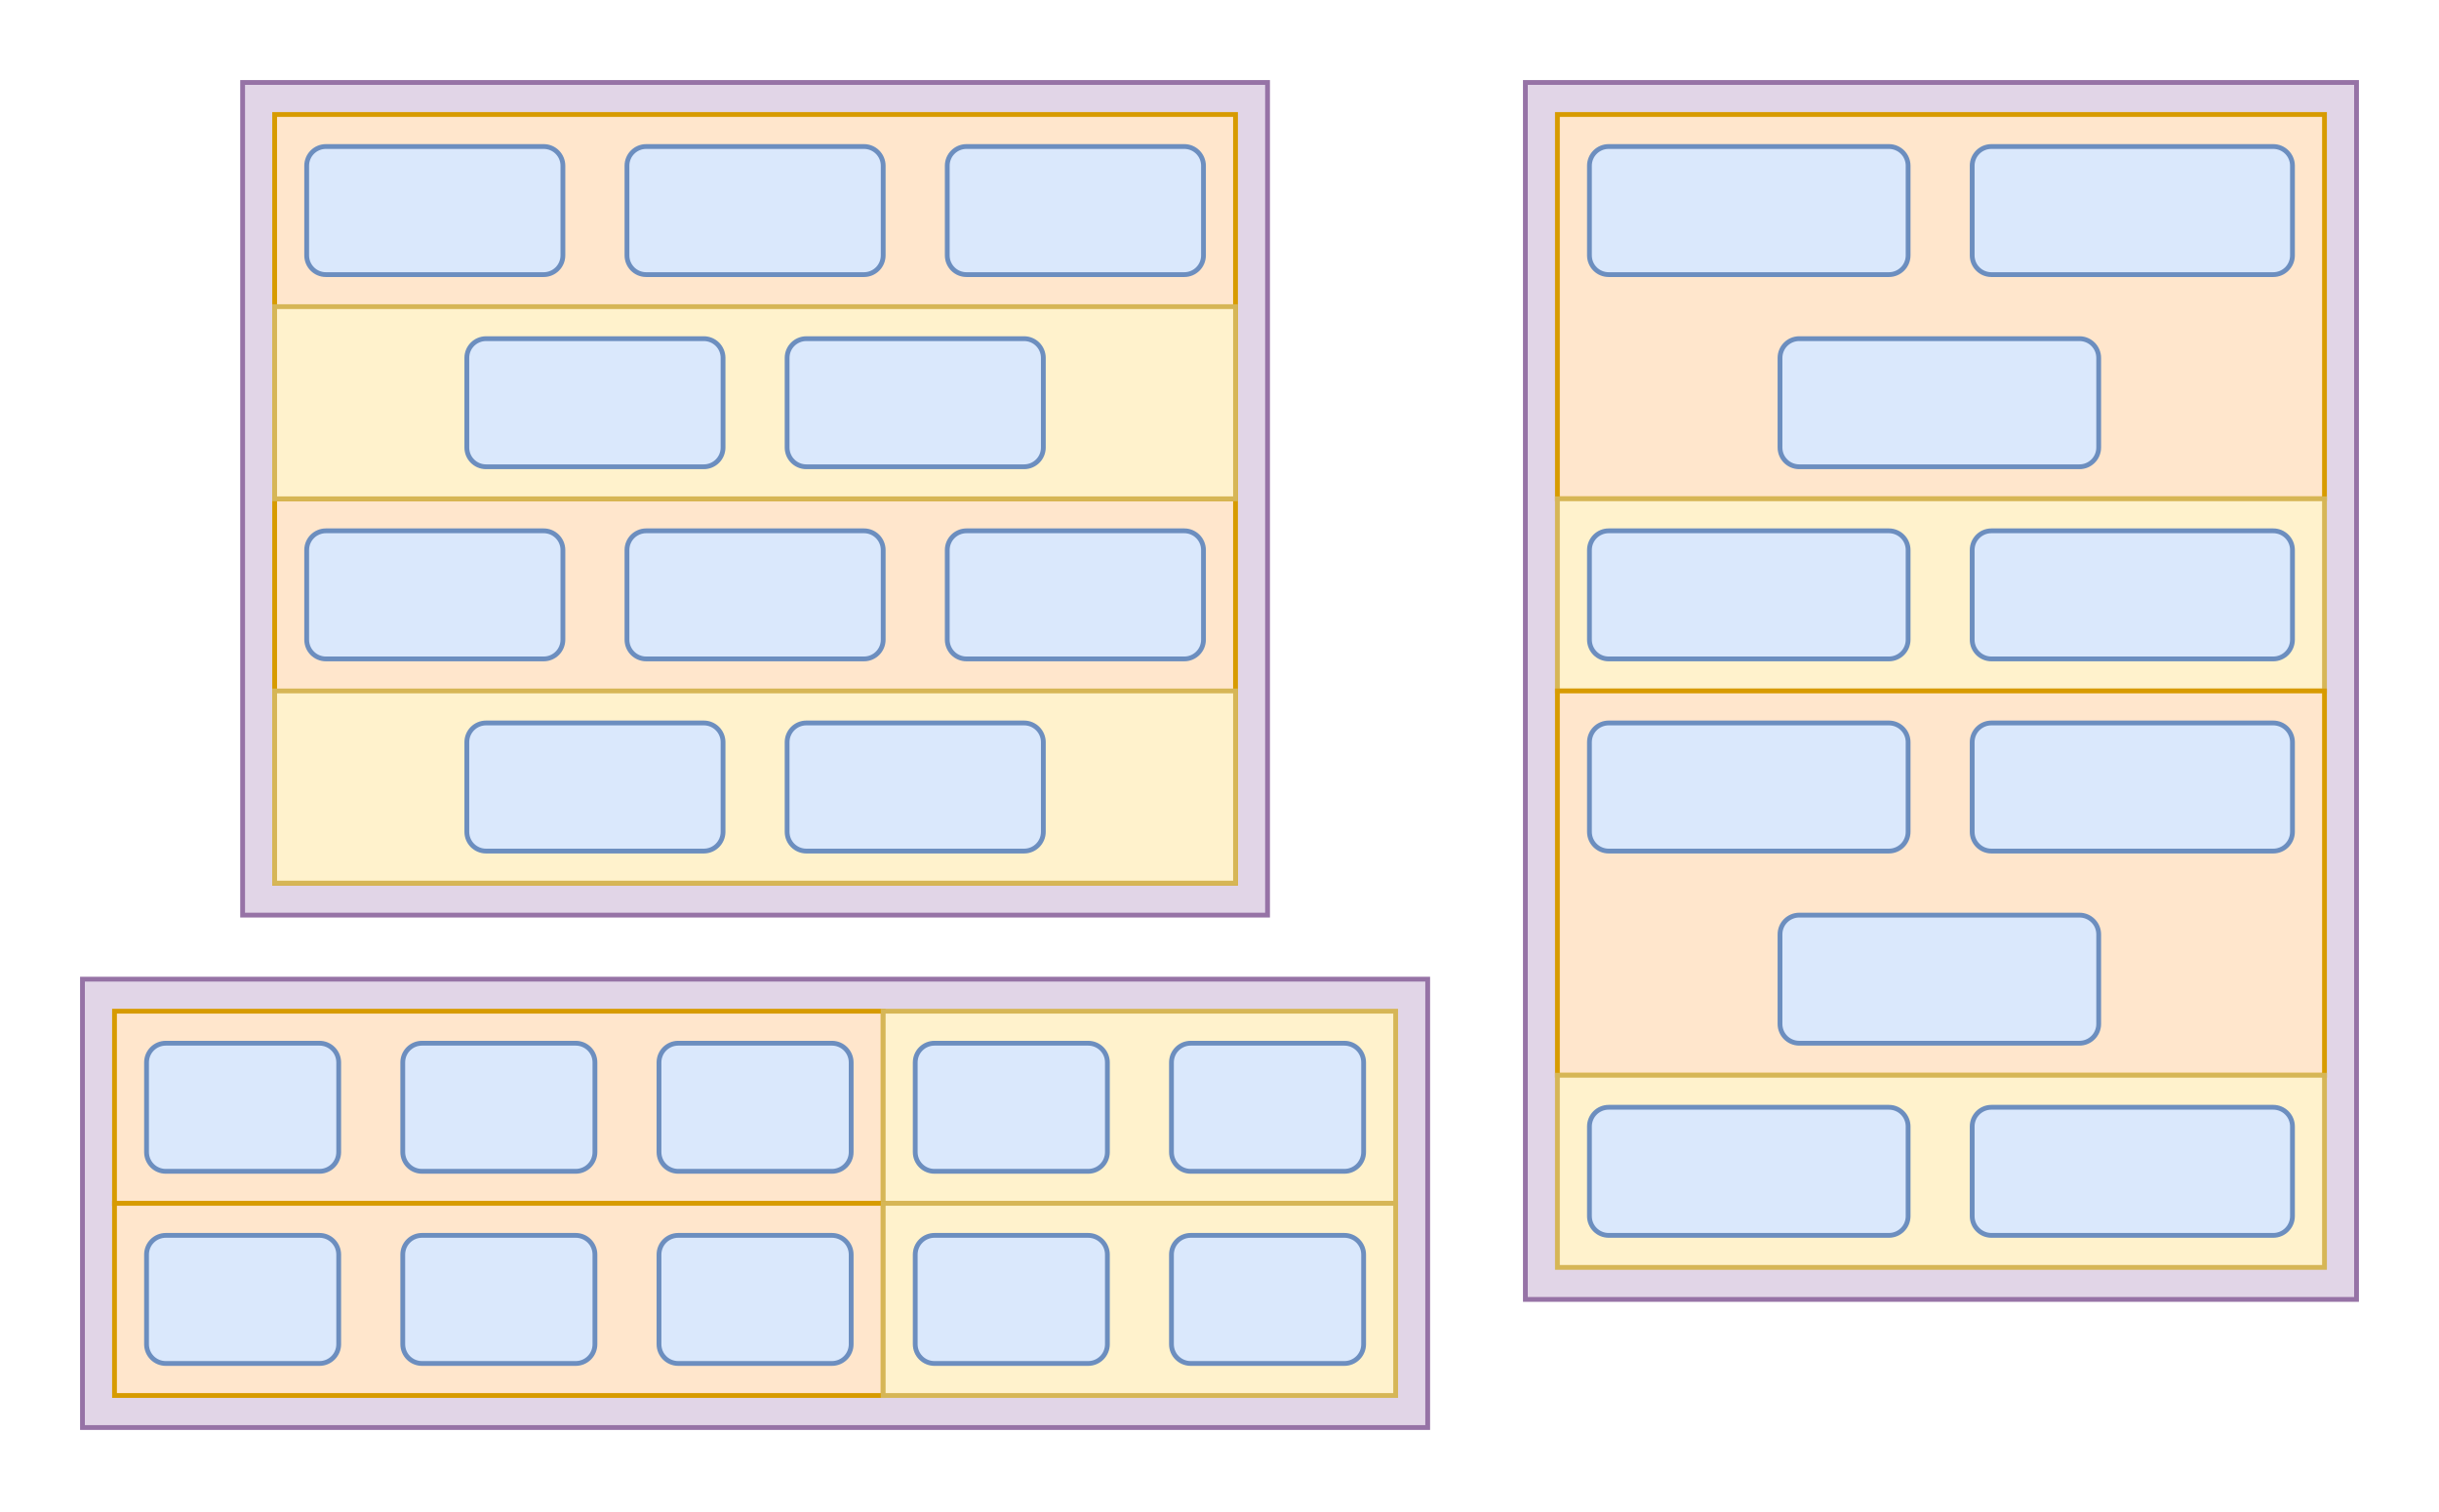
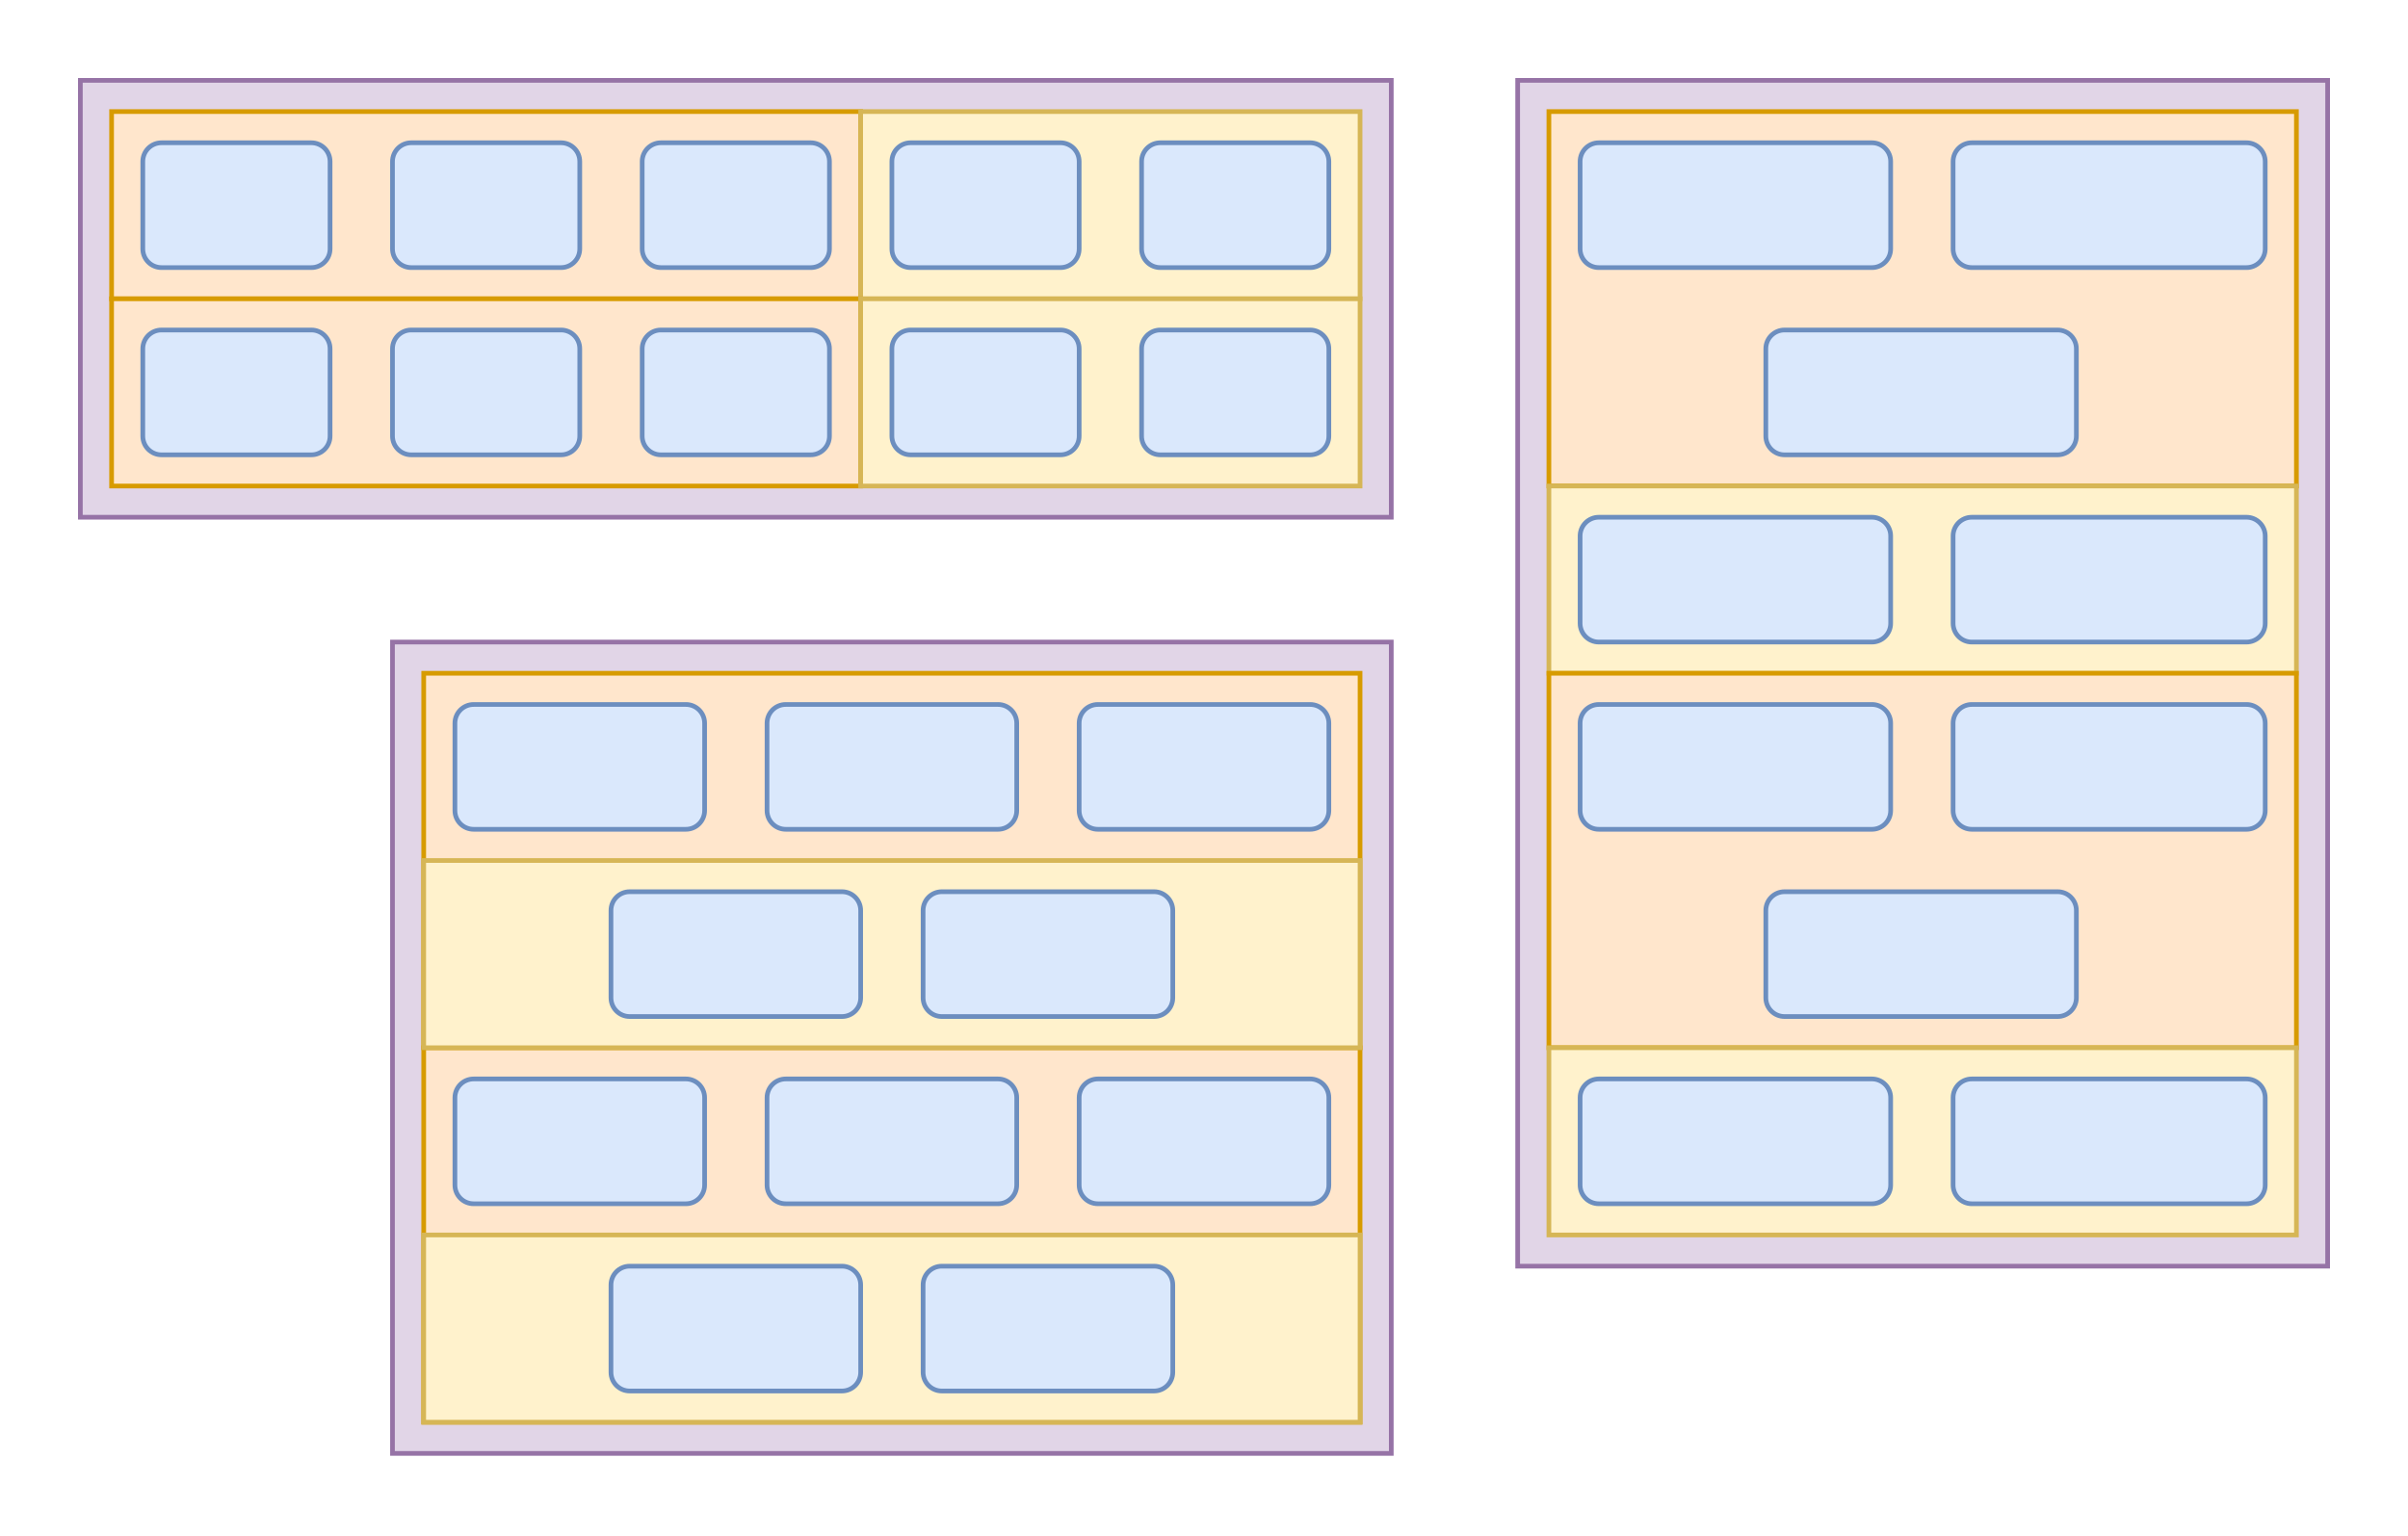
- <svg xmlns="http://www.w3.org/2000/svg" version="1.1" width="1523px" height="944px" viewBox="-0.5 -0.5 1523 944">
+ <svg xmlns="http://www.w3.org/2000/svg" version="1.1" width="1543px" height="984px" viewBox="-0.5 -0.5 1543 984">
  <defs />
  <g>
-     <rect x="151" y="51" width="640" height="520" fill="#e1d5e7" stroke="#9673a6" stroke-width="3" pointer-events="all" />
-     <rect x="171" y="71" width="600" height="240" fill="#ffe6cc" stroke="#d79b00" stroke-width="3" pointer-events="all" />
-     <rect x="171" y="311" width="600" height="240" fill="#ffe6cc" stroke="#d79b00" stroke-width="3" pointer-events="all" />
-     <rect x="191" y="91" width="160" height="80" rx="12" ry="12" fill="#dae8fc" stroke="#6c8ebf" stroke-width="3" pointer-events="all" />
-     <rect x="391" y="91" width="160" height="80" rx="12" ry="12" fill="#dae8fc" stroke="#6c8ebf" stroke-width="3" pointer-events="all" />
-     <rect x="591" y="91" width="160" height="80" rx="12" ry="12" fill="#dae8fc" stroke="#6c8ebf" stroke-width="3" pointer-events="all" />
-     <rect x="171" y="191" width="600" height="120" fill="#fff2cc" stroke="#d6b656" stroke-width="3" pointer-events="all" />
-     <rect x="171" y="431" width="600" height="120" fill="#fff2cc" stroke="#d6b656" stroke-width="3" pointer-events="all" />
-     <rect x="291" y="211" width="160" height="80" rx="12" ry="12" fill="#dae8fc" stroke="#6c8ebf" stroke-width="3" pointer-events="all" />
-     <rect x="491" y="211" width="160" height="80" rx="12" ry="12" fill="#dae8fc" stroke="#6c8ebf" stroke-width="3" pointer-events="all" />
-     <rect x="191" y="331" width="160" height="80" rx="12" ry="12" fill="#dae8fc" stroke="#6c8ebf" stroke-width="3" pointer-events="all" />
-     <rect x="391" y="331" width="160" height="80" rx="12" ry="12" fill="#dae8fc" stroke="#6c8ebf" stroke-width="3" pointer-events="all" />
-     <rect x="591" y="331" width="160" height="80" rx="12" ry="12" fill="#dae8fc" stroke="#6c8ebf" stroke-width="3" pointer-events="all" />
+     <rect x="251" y="411" width="640" height="520" fill="#e1d5e7" stroke="#9673a6" stroke-width="3" pointer-events="all" />
+     <rect x="271" y="431" width="600" height="240" fill="#ffe6cc" stroke="#d79b00" stroke-width="3" pointer-events="all" />
+     <rect x="271" y="671" width="600" height="240" fill="#ffe6cc" stroke="#d79b00" stroke-width="3" pointer-events="all" />
    <rect x="291" y="451" width="160" height="80" rx="12" ry="12" fill="#dae8fc" stroke="#6c8ebf" stroke-width="3" pointer-events="all" />
    <rect x="491" y="451" width="160" height="80" rx="12" ry="12" fill="#dae8fc" stroke="#6c8ebf" stroke-width="3" pointer-events="all" />
-     <rect x="51" y="611" width="840" height="280" fill="#e1d5e7" stroke="#9673a6" stroke-width="3" pointer-events="all" />
-     <rect x="71" y="631" width="480" height="120" fill="#ffe6cc" stroke="#d79b00" stroke-width="3" pointer-events="all" />
-     <rect x="91" y="651" width="120" height="80" rx="12" ry="12" fill="#dae8fc" stroke="#6c8ebf" stroke-width="3" pointer-events="all" />
-     <rect x="251" y="651" width="120" height="80" rx="12" ry="12" fill="#dae8fc" stroke="#6c8ebf" stroke-width="3" pointer-events="all" />
-     <rect x="411" y="651" width="120" height="80" rx="12" ry="12" fill="#dae8fc" stroke="#6c8ebf" stroke-width="3" pointer-events="all" />
-     <rect x="551" y="631" width="320" height="120" fill="#fff2cc" stroke="#d6b656" stroke-width="3" pointer-events="all" />
-     <rect x="571" y="651" width="120" height="80" rx="12" ry="12" fill="#dae8fc" stroke="#6c8ebf" stroke-width="3" pointer-events="all" />
-     <rect x="731" y="651" width="120" height="80" rx="12" ry="12" fill="#dae8fc" stroke="#6c8ebf" stroke-width="3" pointer-events="all" />
-     <rect x="71" y="751" width="480" height="120" fill="#ffe6cc" stroke="#d79b00" stroke-width="3" pointer-events="all" />
-     <rect x="91" y="771" width="120" height="80" rx="12" ry="12" fill="#dae8fc" stroke="#6c8ebf" stroke-width="3" pointer-events="all" />
-     <rect x="251" y="771" width="120" height="80" rx="12" ry="12" fill="#dae8fc" stroke="#6c8ebf" stroke-width="3" pointer-events="all" />
-     <rect x="411" y="771" width="120" height="80" rx="12" ry="12" fill="#dae8fc" stroke="#6c8ebf" stroke-width="3" pointer-events="all" />
-     <rect x="551" y="751" width="320" height="120" fill="#fff2cc" stroke="#d6b656" stroke-width="3" pointer-events="all" />
-     <rect x="571" y="771" width="120" height="80" rx="12" ry="12" fill="#dae8fc" stroke="#6c8ebf" stroke-width="3" pointer-events="all" />
-     <rect x="731" y="771" width="120" height="80" rx="12" ry="12" fill="#dae8fc" stroke="#6c8ebf" stroke-width="3" pointer-events="all" />
-     <rect x="952" y="51" width="519" height="760" fill="#e1d5e7" stroke="#9673a6" stroke-width="3" pointer-events="all" />
-     <rect x="972" y="71" width="479" height="240" fill="#ffe6cc" stroke="#d79b00" stroke-width="3" pointer-events="all" />
-     <rect x="992" y="91" width="199" height="80" rx="12" ry="12" fill="#dae8fc" stroke="#6c8ebf" stroke-width="3" pointer-events="all" />
-     <rect x="1231" y="91" width="200" height="80" rx="12" ry="12" fill="#dae8fc" stroke="#6c8ebf" stroke-width="3" pointer-events="all" />
-     <rect x="1111" y="211" width="199" height="80" rx="12" ry="12" fill="#dae8fc" stroke="#6c8ebf" stroke-width="3" pointer-events="all" />
-     <rect x="972" y="311" width="479" height="120" fill="#fff2cc" stroke="#d6b656" stroke-width="3" pointer-events="all" />
-     <rect x="992" y="331" width="199" height="80" rx="12" ry="12" fill="#dae8fc" stroke="#6c8ebf" stroke-width="3" pointer-events="all" />
-     <rect x="1231" y="331" width="200" height="80" rx="12" ry="12" fill="#dae8fc" stroke="#6c8ebf" stroke-width="3" pointer-events="all" />
-     <rect x="972" y="431" width="479" height="240" fill="#ffe6cc" stroke="#d79b00" stroke-width="3" pointer-events="all" />
-     <rect x="992" y="451" width="199" height="80" rx="12" ry="12" fill="#dae8fc" stroke="#6c8ebf" stroke-width="3" pointer-events="all" />
-     <rect x="1231" y="451" width="200" height="80" rx="12" ry="12" fill="#dae8fc" stroke="#6c8ebf" stroke-width="3" pointer-events="all" />
-     <rect x="1111" y="571" width="199" height="80" rx="12" ry="12" fill="#dae8fc" stroke="#6c8ebf" stroke-width="3" pointer-events="all" />
-     <rect x="972" y="671" width="479" height="120" fill="#fff2cc" stroke="#d6b656" stroke-width="3" pointer-events="all" />
-     <rect x="992" y="691" width="199" height="80" rx="12" ry="12" fill="#dae8fc" stroke="#6c8ebf" stroke-width="3" pointer-events="all" />
-     <rect x="1231" y="691" width="200" height="80" rx="12" ry="12" fill="#dae8fc" stroke="#6c8ebf" stroke-width="3" pointer-events="all" />
+     <rect x="691" y="451" width="160" height="80" rx="12" ry="12" fill="#dae8fc" stroke="#6c8ebf" stroke-width="3" pointer-events="all" />
+     <rect x="271" y="551" width="600" height="120" fill="#fff2cc" stroke="#d6b656" stroke-width="3" pointer-events="all" />
+     <rect x="271" y="791" width="600" height="120" fill="#fff2cc" stroke="#d6b656" stroke-width="3" pointer-events="all" />
+     <rect x="391" y="571" width="160" height="80" rx="12" ry="12" fill="#dae8fc" stroke="#6c8ebf" stroke-width="3" pointer-events="all" />
+     <rect x="591" y="571" width="160" height="80" rx="12" ry="12" fill="#dae8fc" stroke="#6c8ebf" stroke-width="3" pointer-events="all" />
+     <rect x="291" y="691" width="160" height="80" rx="12" ry="12" fill="#dae8fc" stroke="#6c8ebf" stroke-width="3" pointer-events="all" />
+     <rect x="491" y="691" width="160" height="80" rx="12" ry="12" fill="#dae8fc" stroke="#6c8ebf" stroke-width="3" pointer-events="all" />
+     <rect x="691" y="691" width="160" height="80" rx="12" ry="12" fill="#dae8fc" stroke="#6c8ebf" stroke-width="3" pointer-events="all" />
+     <rect x="391" y="811" width="160" height="80" rx="12" ry="12" fill="#dae8fc" stroke="#6c8ebf" stroke-width="3" pointer-events="all" />
+     <rect x="591" y="811" width="160" height="80" rx="12" ry="12" fill="#dae8fc" stroke="#6c8ebf" stroke-width="3" pointer-events="all" />
+     <rect x="51" y="51" width="840" height="280" fill="#e1d5e7" stroke="#9673a6" stroke-width="3" pointer-events="all" />
+     <rect x="71" y="71" width="480" height="120" fill="#ffe6cc" stroke="#d79b00" stroke-width="3" pointer-events="all" />
+     <rect x="91" y="91" width="120" height="80" rx="12" ry="12" fill="#dae8fc" stroke="#6c8ebf" stroke-width="3" pointer-events="all" />
+     <rect x="251" y="91" width="120" height="80" rx="12" ry="12" fill="#dae8fc" stroke="#6c8ebf" stroke-width="3" pointer-events="all" />
+     <rect x="411" y="91" width="120" height="80" rx="12" ry="12" fill="#dae8fc" stroke="#6c8ebf" stroke-width="3" pointer-events="all" />
+     <rect x="551" y="71" width="320" height="120" fill="#fff2cc" stroke="#d6b656" stroke-width="3" pointer-events="all" />
+     <rect x="571" y="91" width="120" height="80" rx="12" ry="12" fill="#dae8fc" stroke="#6c8ebf" stroke-width="3" pointer-events="all" />
+     <rect x="731" y="91" width="120" height="80" rx="12" ry="12" fill="#dae8fc" stroke="#6c8ebf" stroke-width="3" pointer-events="all" />
+     <rect x="71" y="191" width="480" height="120" fill="#ffe6cc" stroke="#d79b00" stroke-width="3" pointer-events="all" />
+     <rect x="91" y="211" width="120" height="80" rx="12" ry="12" fill="#dae8fc" stroke="#6c8ebf" stroke-width="3" pointer-events="all" />
+     <rect x="251" y="211" width="120" height="80" rx="12" ry="12" fill="#dae8fc" stroke="#6c8ebf" stroke-width="3" pointer-events="all" />
+     <rect x="411" y="211" width="120" height="80" rx="12" ry="12" fill="#dae8fc" stroke="#6c8ebf" stroke-width="3" pointer-events="all" />
+     <rect x="551" y="191" width="320" height="120" fill="#fff2cc" stroke="#d6b656" stroke-width="3" pointer-events="all" />
+     <rect x="571" y="211" width="120" height="80" rx="12" ry="12" fill="#dae8fc" stroke="#6c8ebf" stroke-width="3" pointer-events="all" />
+     <rect x="731" y="211" width="120" height="80" rx="12" ry="12" fill="#dae8fc" stroke="#6c8ebf" stroke-width="3" pointer-events="all" />
+     <rect x="972" y="51" width="519" height="760" fill="#e1d5e7" stroke="#9673a6" stroke-width="3" pointer-events="all" />
+     <rect x="992" y="71" width="479" height="240" fill="#ffe6cc" stroke="#d79b00" stroke-width="3" pointer-events="all" />
+     <rect x="1012" y="91" width="199" height="80" rx="12" ry="12" fill="#dae8fc" stroke="#6c8ebf" stroke-width="3" pointer-events="all" />
+     <rect x="1251" y="91" width="200" height="80" rx="12" ry="12" fill="#dae8fc" stroke="#6c8ebf" stroke-width="3" pointer-events="all" />
+     <rect x="1131" y="211" width="199" height="80" rx="12" ry="12" fill="#dae8fc" stroke="#6c8ebf" stroke-width="3" pointer-events="all" />
+     <rect x="992" y="311" width="479" height="120" fill="#fff2cc" stroke="#d6b656" stroke-width="3" pointer-events="all" />
+     <rect x="1012" y="331" width="199" height="80" rx="12" ry="12" fill="#dae8fc" stroke="#6c8ebf" stroke-width="3" pointer-events="all" />
+     <rect x="1251" y="331" width="200" height="80" rx="12" ry="12" fill="#dae8fc" stroke="#6c8ebf" stroke-width="3" pointer-events="all" />
+     <rect x="992" y="431" width="479" height="240" fill="#ffe6cc" stroke="#d79b00" stroke-width="3" pointer-events="all" />
+     <rect x="1012" y="451" width="199" height="80" rx="12" ry="12" fill="#dae8fc" stroke="#6c8ebf" stroke-width="3" pointer-events="all" />
+     <rect x="1251" y="451" width="200" height="80" rx="12" ry="12" fill="#dae8fc" stroke="#6c8ebf" stroke-width="3" pointer-events="all" />
+     <rect x="1131" y="571" width="199" height="80" rx="12" ry="12" fill="#dae8fc" stroke="#6c8ebf" stroke-width="3" pointer-events="all" />
+     <rect x="992" y="671" width="479" height="120" fill="#fff2cc" stroke="#d6b656" stroke-width="3" pointer-events="all" />
+     <rect x="1012" y="691" width="199" height="80" rx="12" ry="12" fill="#dae8fc" stroke="#6c8ebf" stroke-width="3" pointer-events="all" />
+     <rect x="1251" y="691" width="200" height="80" rx="12" ry="12" fill="#dae8fc" stroke="#6c8ebf" stroke-width="3" pointer-events="all" />
  </g>
</svg>
